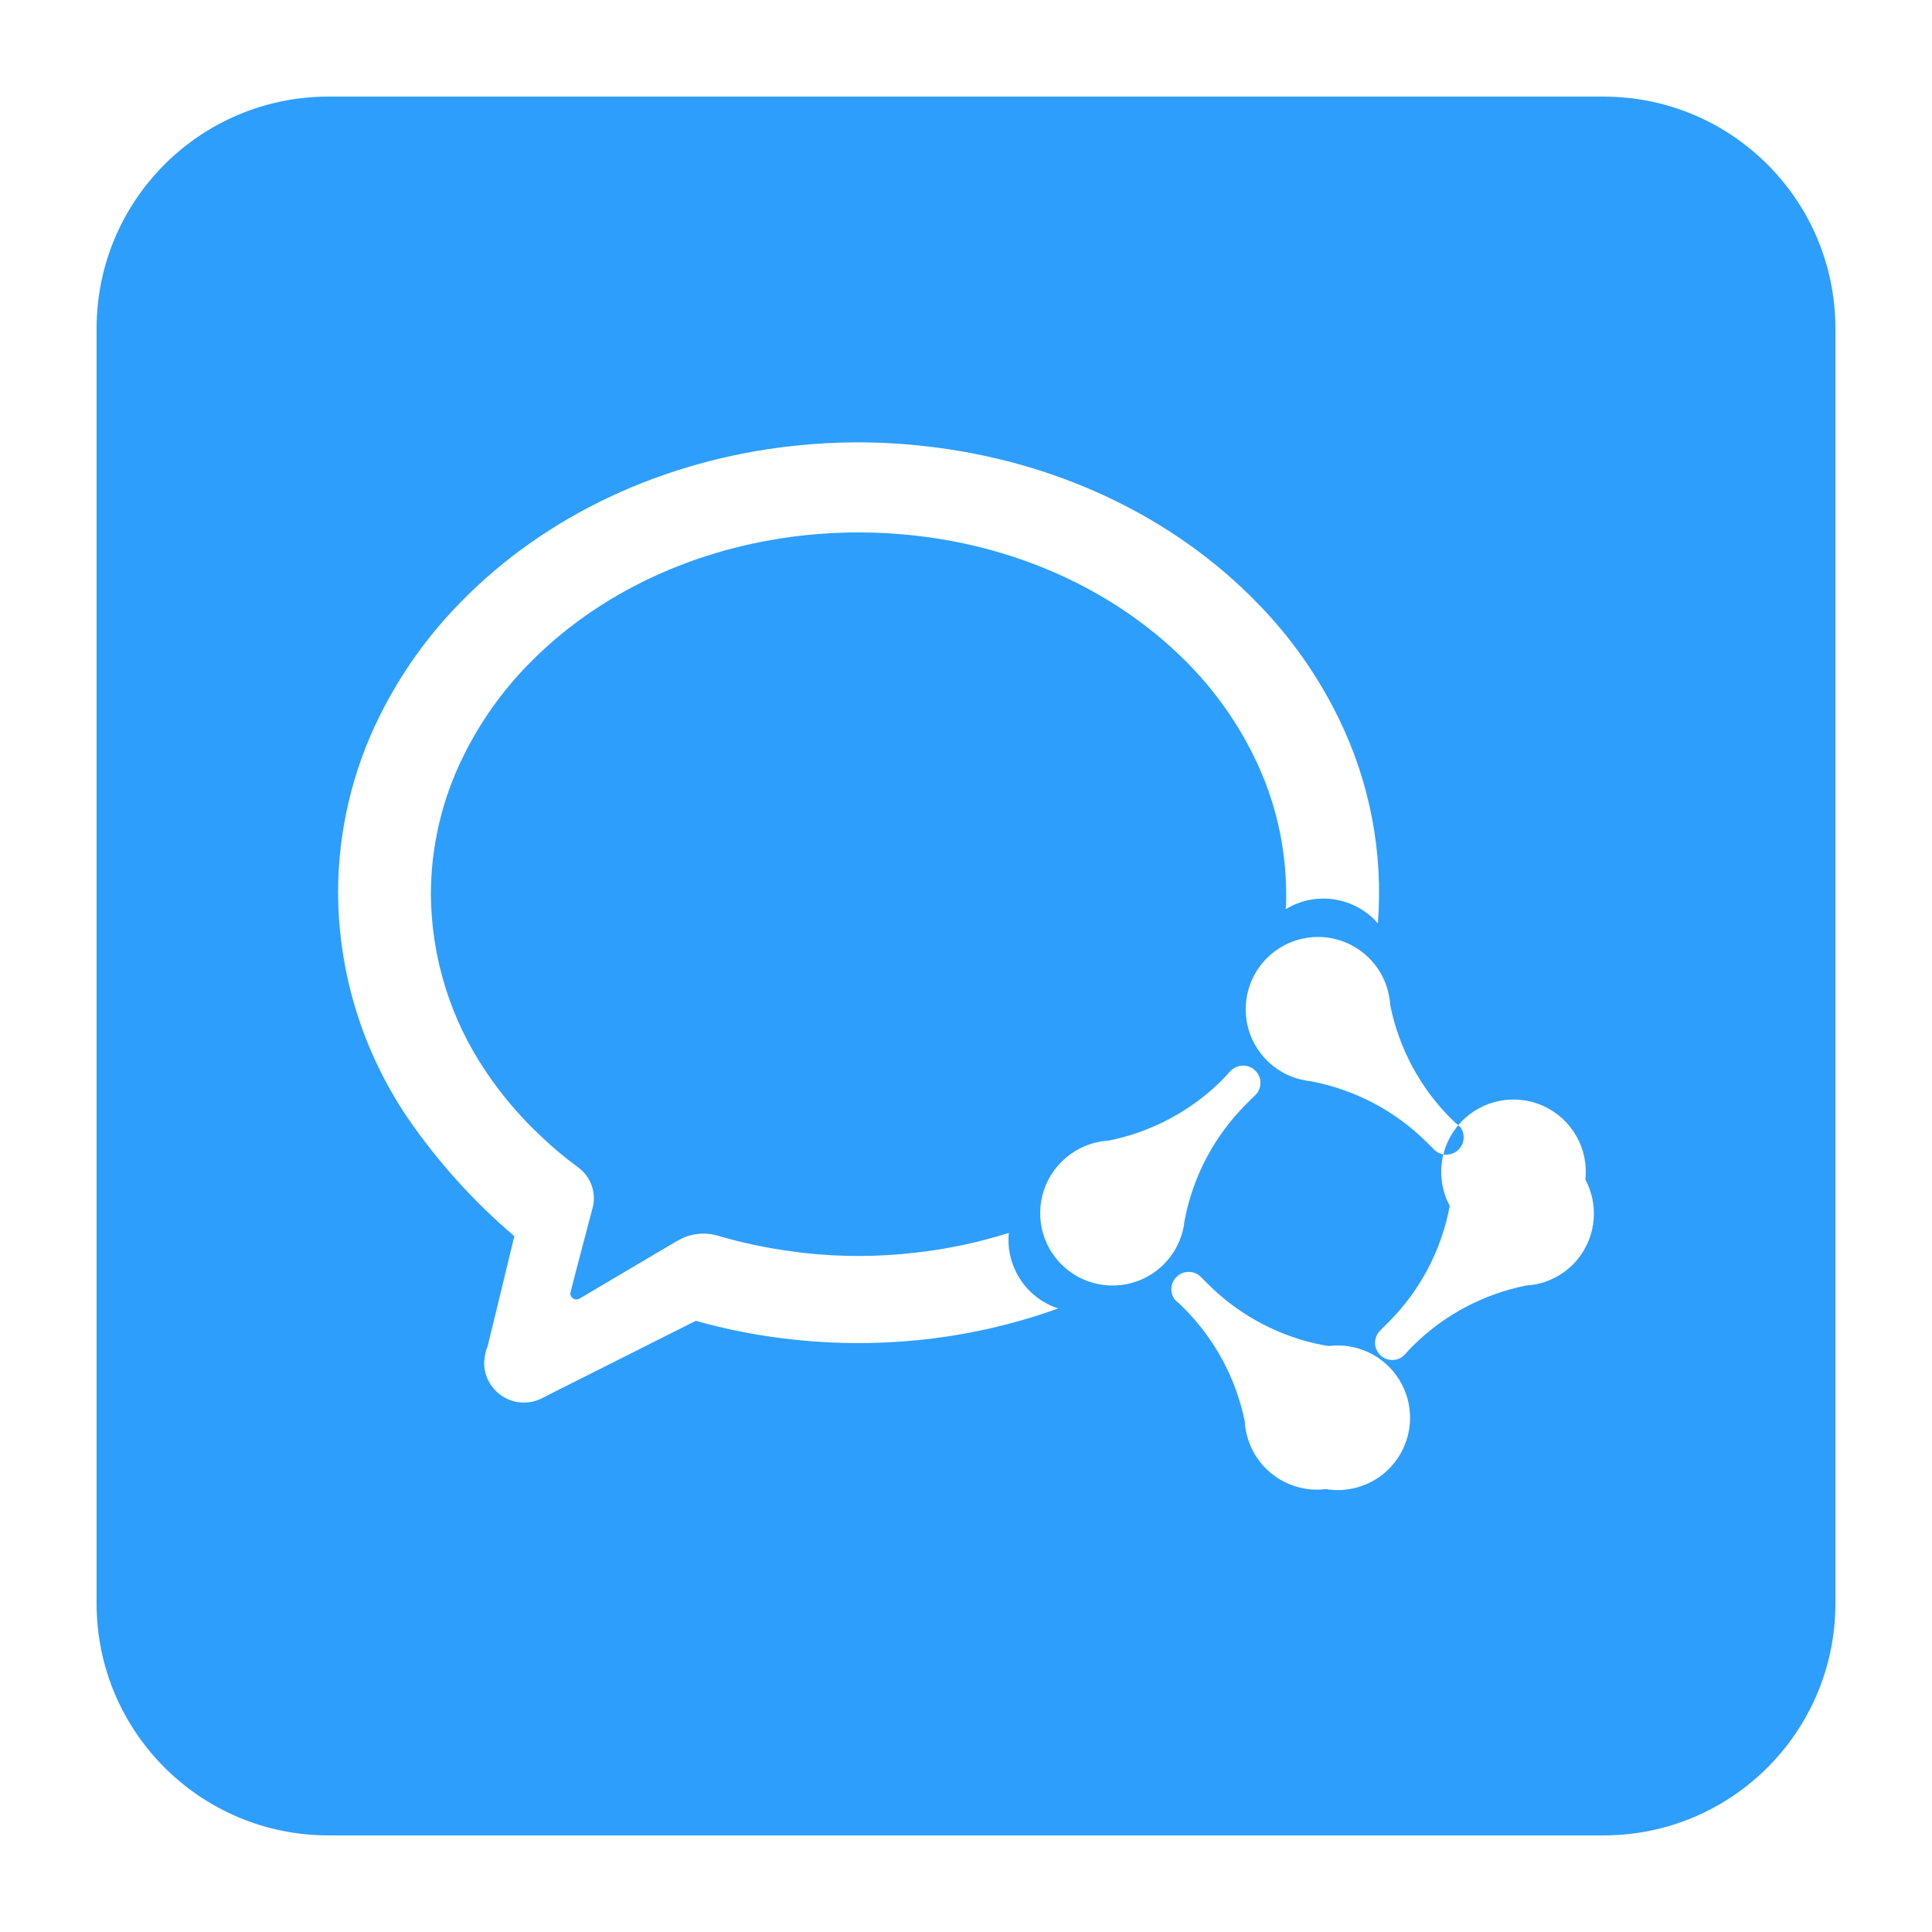
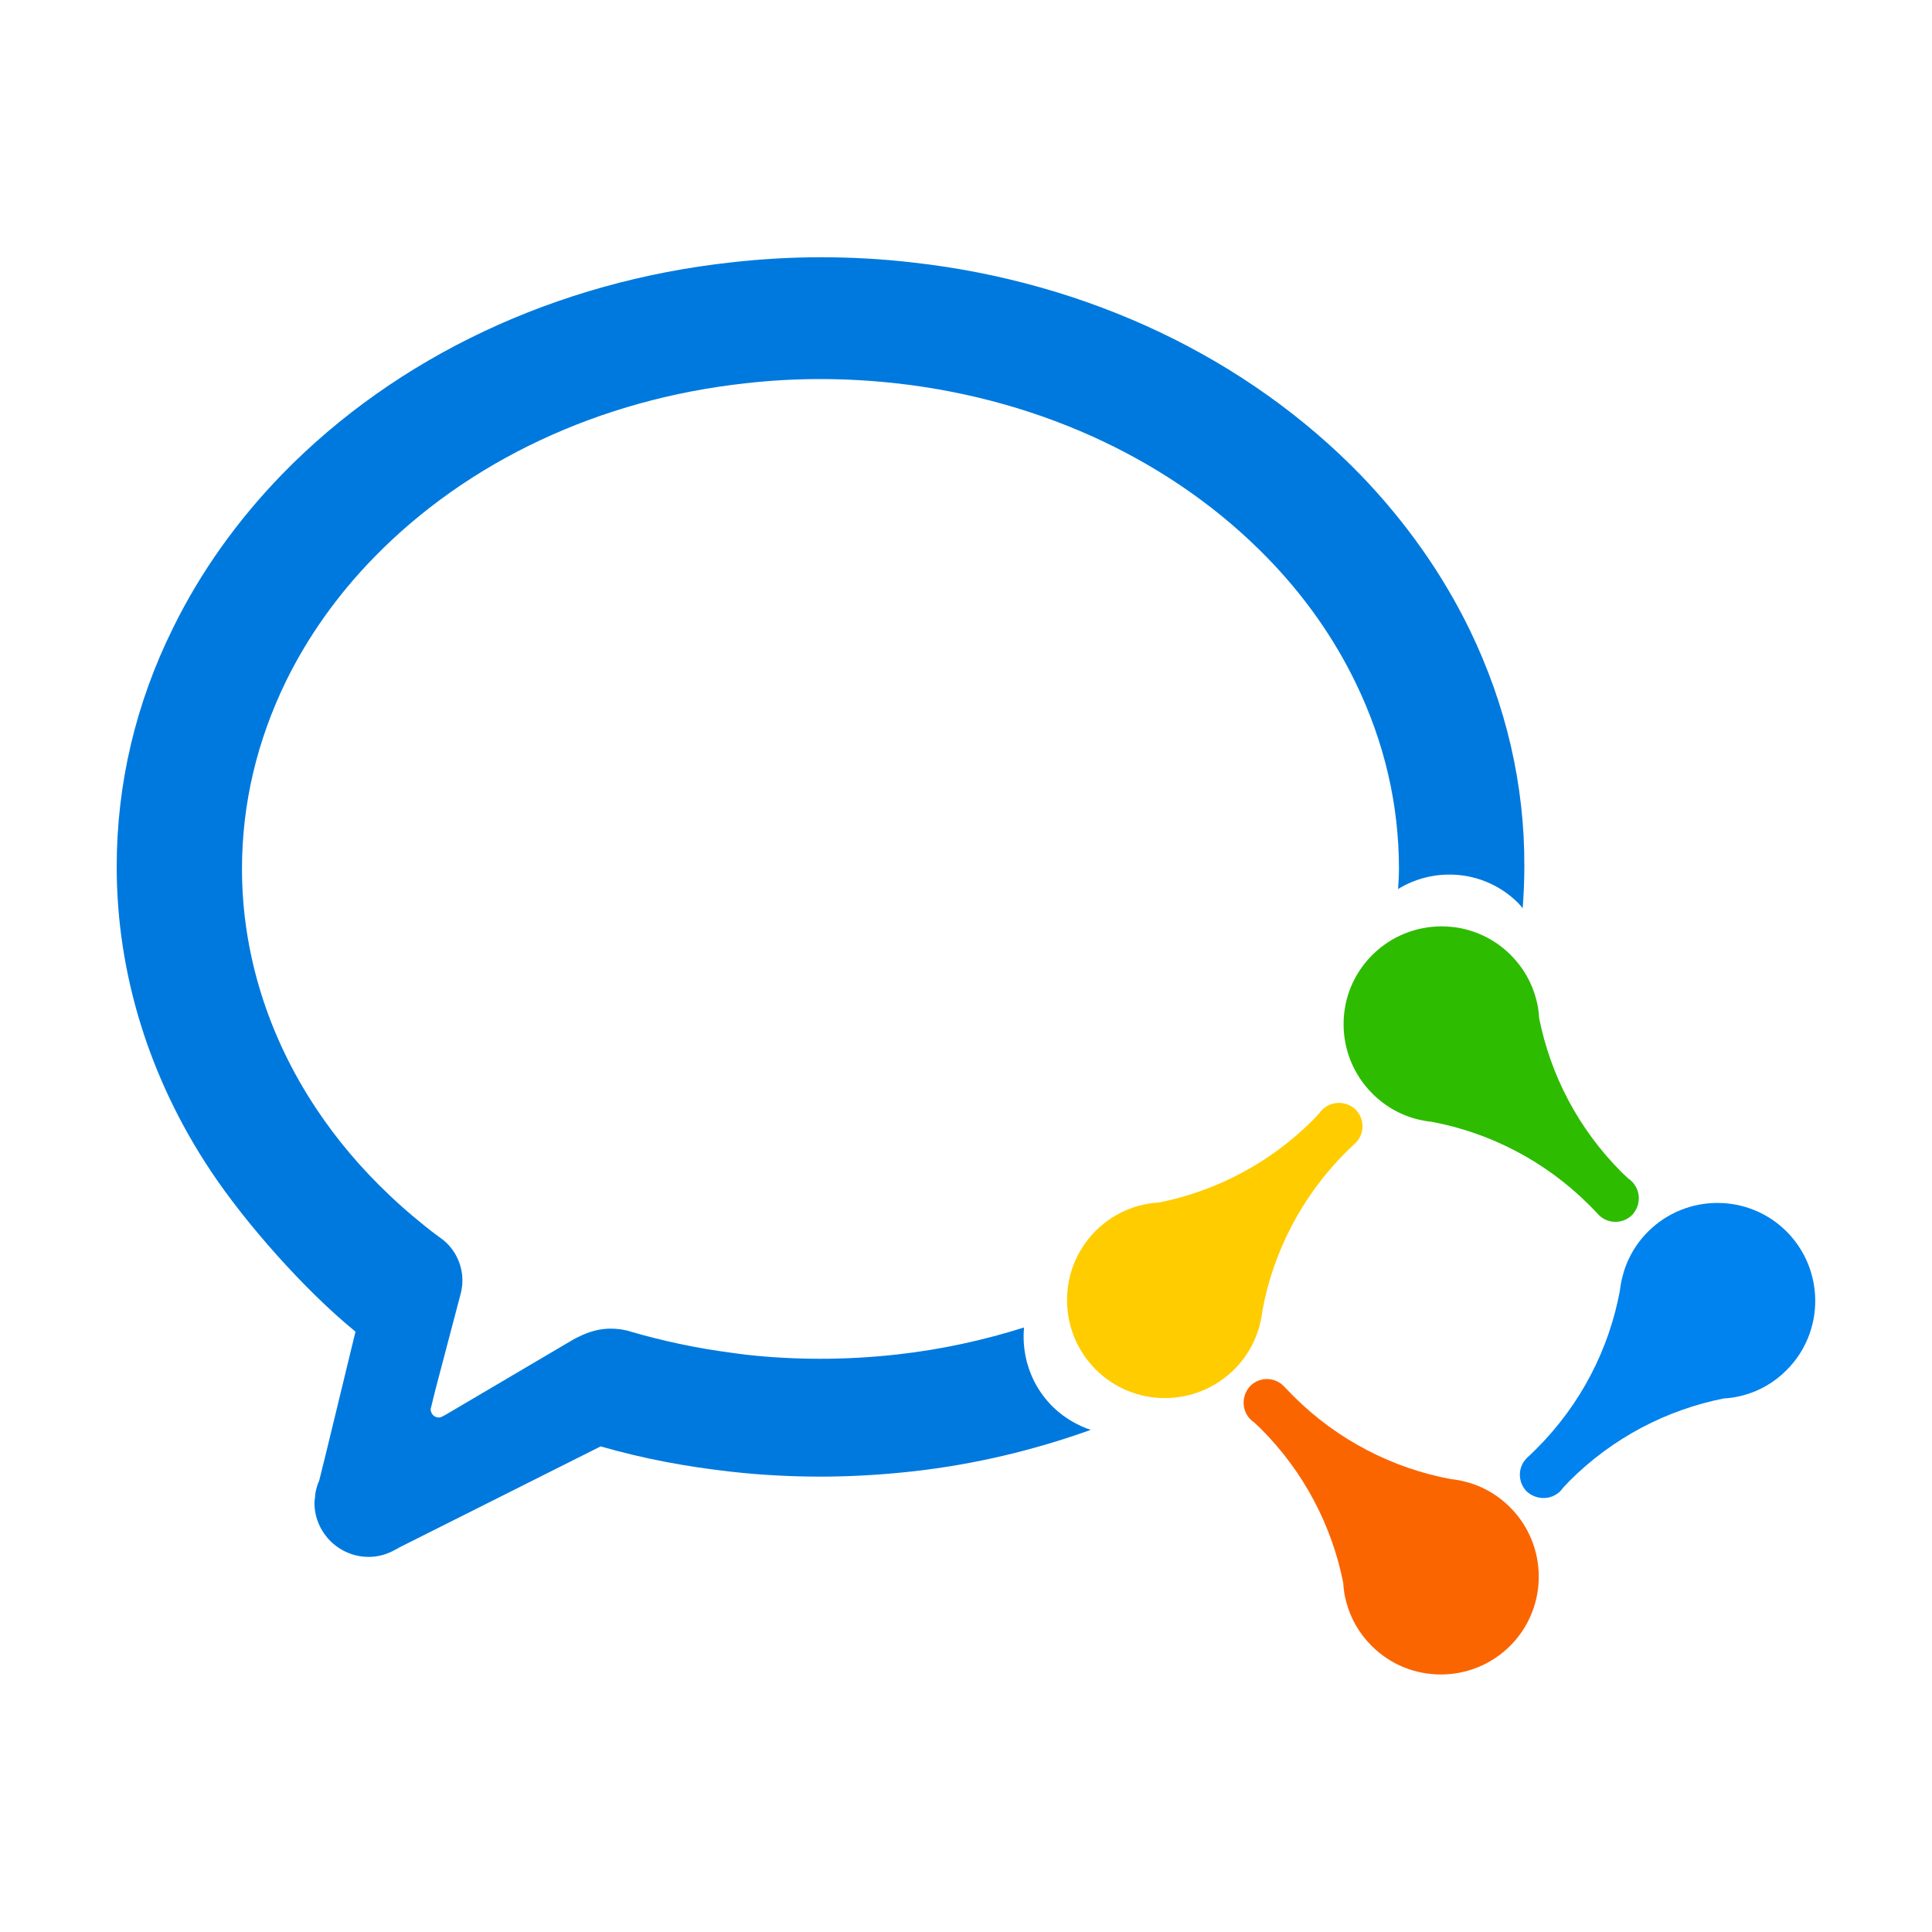
- <svg xmlns="http://www.w3.org/2000/svg" t="1699251133149" class="icon" viewBox="0 0 1024 1024" version="1.1" p-id="1761" width="200" height="200">
-   <path d="M849.92 51.2h-675.84c-67.866 0-122.88 55.014-122.88 122.88v675.84c0 67.866 55.014 122.88 122.88 122.88h675.84c67.866 0 122.88-55.014 122.88-122.88v-675.84c0-67.866-55.014-122.88-122.88-122.88z m-113.091 481.377a117.652 117.652 0 0 0 32.358 60.426l2.463 2.376c0.471 0.317 0.916 0.66 1.331 1.039l0.64 0.732 0.22 0.026a9.175 9.175 0 0 1-1.116 12.462 9.175 9.175 0 0 1-12.503-0.205c-1.27-1.208-2.468-2.468-3.732-3.732a118.067 118.067 0 0 0-61.998-32.666l-2.309-0.317c-0.758-0.133-1.546-0.445-2.278-0.445a38.328 38.328 0 0 1 7.506-75.643 38.339 38.339 0 0 1 39.004 32.261c0.189 1.249 0.415 2.483 0.415 3.686z m-245.494 177.203a318.853 318.853 0 0 1-71.086 0.189 307.937 307.937 0 0 1-51.451-9.912l-78.843 39.634c-0.379 0.282-0.886 0.497-1.326 0.819h-0.317a21.069 21.069 0 0 1-31.698-18.319c0.031-0.676 0.108-1.347 0.22-2.007 0.154-2.268 0.691-4.49 1.587-6.579l3.164-12.851 11.018-45.573a319.764 319.764 0 0 1-56.74-62.981 214.257 214.257 0 0 1-36.664-119.25 210.15 210.15 0 0 1 21.975-93.363 234.988 234.988 0 0 1 42.844-60.268c44.831-46.008 107.433-75.479 176.364-82.985a320.189 320.189 0 0 1 34.77-1.889c12.093 0.036 24.177 0.748 36.188 2.15 68.644 7.813 130.929 37.412 175.411 83.359a233.81 233.81 0 0 1 42.624 60.452 210.007 210.007 0 0 1 20.931 109.066c-0.599-0.666-1.172-1.393-1.807-2.028a38.318 38.318 0 0 0-47.053-5.54c0.256-2.596 0.256-5.228 0.256-7.813a165.478 165.478 0 0 0-17.004-73.016 189.01 189.01 0 0 0-34.196-48.553c-36.603-37.75-88.09-62.157-145.019-68.603a269.993 269.993 0 0 0-59.525-0.164c-57.155 6.236-108.984 30.474-145.812 68.27a188.503 188.503 0 0 0-34.35 48.328 165.238 165.238 0 0 0-17.418 73.641 169.523 169.523 0 0 0 29.133 93.906 196.413 196.413 0 0 0 28.718 33.864 198.502 198.502 0 0 0 20.234 16.988 20.275 20.275 0 0 1 7.316 22.605l-7.475 28.416-2.15 8.233-1.869 7.429a3.282 3.282 0 0 0 3.2 3.318 4.593 4.593 0 0 0 2.217-0.783l50.534-29.875 1.649-0.891a26.726 26.726 0 0 1 21.023-2.12 262.026 262.026 0 0 0 39.009 8.202l6.016 0.788c19.784 2.212 39.752 2.156 59.525-0.159a261.018 261.018 0 0 0 49.244-10.445 38.252 38.252 0 0 0 26.173 40.038 310.195 310.195 0 0 1-69.54 16.271z m102.61-28.657a38.4 38.4 0 0 1-38.897-21.596 38.38 38.38 0 0 1 7.654-43.812 38.195 38.195 0 0 1 21.028-10.726c1.234-0.164 2.524-0.415 3.732-0.415a117.934 117.934 0 0 0 60.452-32.317l2.534-2.683c0.522-0.712 1.137-1.357 1.807-1.935v-0.031a9.18 9.18 0 1 1 12.257 13.604l-3.738 3.732a118.011 118.011 0 0 0-32.901 61.906c-0.097 0.732-0.317 1.556-0.317 2.314l-0.445 2.309a38.354 38.354 0 0 1-33.167 29.65z m108.785 108.134a38.354 38.354 0 0 1-41.677-27.93 32.266 32.266 0 0 1-1.265-7.752 117.965 117.965 0 0 0-32.425-60.355l-2.662-2.591a8.284 8.284 0 0 1-1.27-1.05l-0.625-0.691h-0.036v0.067a9.175 9.175 0 0 1 1.111-12.462 9.165 9.165 0 0 1 12.498 0.205l3.712 3.732a117.837 117.837 0 0 0 61.967 32.666l2.309 0.312a38.328 38.328 0 1 1-1.638 75.848z m130.949-119.045a37.827 37.827 0 0 1-21.053 10.732 30.372 30.372 0 0 1-3.732 0.415 117.873 117.873 0 0 0-60.416 32.374c-1.265 1.249-2.468 2.56-3.615 3.927l-0.783 0.635h0.026l0.097 0.061a9.144 9.144 0 1 1-12.216-13.604l3.732-3.732a117.565 117.565 0 0 0 32.676-61.87 38.318 38.318 0 1 1 71.89-13.932 38.262 38.262 0 0 1-6.605 44.995z" fill="#2D9EFC" p-id="1762" />
+ <svg xmlns="http://www.w3.org/2000/svg" width="20" height="20" viewBox="0 0 20 20" fill="none">
+   <path d="M12.928 14.675C12.933 14.681 12.938 14.688 12.945 14.693C12.955 14.704 12.967 14.714 12.979 14.721C13.003 14.743 13.026 14.765 13.05 14.788C13.503 15.241 13.788 15.799 13.905 16.385C13.907 16.418 13.91 16.45 13.915 16.483C13.92 16.519 13.929 16.555 13.938 16.589C13.982 16.754 14.07 16.909 14.199 17.038C14.594 17.433 15.236 17.433 15.633 17.038C16.028 16.643 16.028 16 15.633 15.604C15.493 15.464 15.323 15.373 15.143 15.332C15.123 15.327 15.104 15.324 15.083 15.32C15.062 15.317 15.042 15.313 15.021 15.312C14.422 15.2 13.848 14.912 13.385 14.448C13.352 14.415 13.319 14.381 13.287 14.347C13.192 14.252 13.039 14.252 12.943 14.347C12.856 14.441 12.851 14.58 12.928 14.675Z" fill="#FB6500" />
+   <path d="M16.132 15.454C16.139 15.449 16.146 15.444 16.151 15.437C16.162 15.427 16.172 15.415 16.179 15.403C16.201 15.379 16.223 15.356 16.246 15.332C16.699 14.879 17.257 14.594 17.843 14.477C17.875 14.475 17.908 14.472 17.941 14.467C17.977 14.461 18.013 14.453 18.047 14.444C18.212 14.4 18.367 14.312 18.495 14.183C18.89 13.788 18.89 13.146 18.495 12.749C18.1 12.354 17.458 12.354 17.061 12.749C16.922 12.888 16.831 13.058 16.79 13.239C16.785 13.259 16.781 13.278 16.778 13.299C16.775 13.319 16.771 13.34 16.769 13.361C16.658 13.96 16.369 14.534 15.906 14.997C15.873 15.03 15.839 15.063 15.804 15.095C15.71 15.19 15.71 15.342 15.804 15.439C15.897 15.524 16.036 15.531 16.132 15.454Z" fill="#0082EF" />
+   <path d="M16.91 12.25C16.905 12.243 16.9 12.236 16.893 12.231C16.883 12.22 16.871 12.21 16.859 12.203C16.835 12.181 16.812 12.159 16.788 12.136C16.335 11.683 16.05 11.125 15.933 10.539C15.931 10.506 15.928 10.474 15.923 10.441C15.918 10.405 15.909 10.369 15.9 10.335C15.856 10.17 15.768 10.015 15.639 9.886C15.245 9.491 14.602 9.491 14.206 9.886C13.809 10.281 13.81 10.924 14.206 11.32C14.345 11.46 14.515 11.551 14.695 11.592C14.716 11.597 14.734 11.6 14.755 11.604C14.776 11.607 14.796 11.611 14.817 11.612C15.416 11.724 15.99 12.013 16.453 12.476C16.486 12.509 16.519 12.543 16.551 12.578C16.646 12.672 16.799 12.672 16.895 12.578C16.983 12.485 16.988 12.346 16.91 12.25Z" fill="#2DBC00" />
+   <path d="M13.706 11.472C13.699 11.477 13.692 11.482 13.687 11.489C13.676 11.499 13.666 11.511 13.659 11.523C13.637 11.547 13.615 11.569 13.592 11.594C13.139 12.047 12.581 12.332 11.995 12.449C11.963 12.45 11.93 12.454 11.897 12.459C11.861 12.464 11.825 12.473 11.791 12.481C11.626 12.526 11.471 12.614 11.342 12.742C10.947 13.137 10.947 13.78 11.342 14.176C11.738 14.573 12.38 14.571 12.777 14.176C12.916 14.037 13.007 13.867 13.048 13.687C13.053 13.666 13.056 13.648 13.06 13.627C13.063 13.606 13.067 13.586 13.069 13.565C13.18 12.966 13.469 12.392 13.932 11.928C13.965 11.896 13.999 11.863 14.034 11.831C14.128 11.736 14.128 11.583 14.034 11.487C13.941 11.399 13.802 11.394 13.706 11.472Z" fill="#FFCC00" />
+   <path d="M15.214 6.519C14.932 5.94 14.552 5.402 14.089 4.921C12.912 3.706 11.267 2.922 9.455 2.718C9.131 2.68 8.808 2.663 8.497 2.663C8.202 2.663 7.892 2.68 7.58 2.715C5.759 2.912 4.106 3.692 2.922 4.908C2.455 5.389 2.074 5.924 1.791 6.501C1.404 7.283 1.208 8.116 1.208 8.973C1.208 10.077 1.545 11.164 2.18 12.119C2.539 12.66 3.154 13.357 3.68 13.785L3.388 14.989L3.304 15.329C3.288 15.361 3.278 15.397 3.269 15.434C3.264 15.456 3.262 15.478 3.261 15.502C3.259 15.519 3.255 15.537 3.255 15.555C3.255 15.864 3.506 16.117 3.817 16.117C3.918 16.117 4.013 16.088 4.094 16.041C4.097 16.04 4.099 16.038 4.102 16.038L4.138 16.017L6.218 14.973C6.666 15.102 7.109 15.184 7.578 15.236C7.882 15.27 8.191 15.286 8.497 15.286C8.808 15.286 9.131 15.267 9.455 15.231C10.094 15.159 10.709 15.011 11.291 14.802C11.227 14.781 11.166 14.753 11.106 14.719C10.748 14.515 10.565 14.127 10.601 13.742C10.183 13.874 9.749 13.969 9.299 14.02C9.026 14.051 8.756 14.066 8.495 14.066C8.239 14.066 7.982 14.053 7.726 14.024C7.673 14.018 7.619 14.01 7.566 14.003C7.216 13.957 6.871 13.884 6.536 13.787C6.467 13.764 6.395 13.754 6.321 13.754C6.206 13.754 6.094 13.785 5.981 13.843C5.965 13.85 5.952 13.857 5.936 13.866L4.602 14.652H4.6C4.573 14.668 4.557 14.674 4.542 14.674C4.495 14.674 4.458 14.635 4.458 14.587L4.507 14.388C4.521 14.334 4.54 14.261 4.564 14.171C4.623 13.95 4.702 13.646 4.762 13.419C4.775 13.373 4.787 13.318 4.787 13.256C4.787 13.084 4.705 12.921 4.568 12.821C4.497 12.77 4.428 12.717 4.355 12.656C4.243 12.566 4.135 12.471 4.032 12.373C3.741 12.098 3.487 11.798 3.274 11.477C2.771 10.721 2.505 9.862 2.505 8.995C2.505 8.322 2.66 7.668 2.962 7.049C3.189 6.587 3.494 6.158 3.87 5.772C4.844 4.772 6.211 4.131 7.724 3.967C7.987 3.937 8.246 3.924 8.493 3.924C8.753 3.924 9.022 3.939 9.297 3.97C10.802 4.142 12.162 4.786 13.129 5.784C13.503 6.17 13.807 6.601 14.032 7.065C14.331 7.68 14.482 8.329 14.482 8.995C14.482 9.064 14.477 9.134 14.473 9.203C14.863 8.964 15.38 9.011 15.717 9.349C15.734 9.366 15.748 9.385 15.763 9.402C15.773 9.26 15.78 9.117 15.78 8.974C15.784 8.124 15.591 7.298 15.214 6.519Z" fill="#0079DE" />
</svg>
